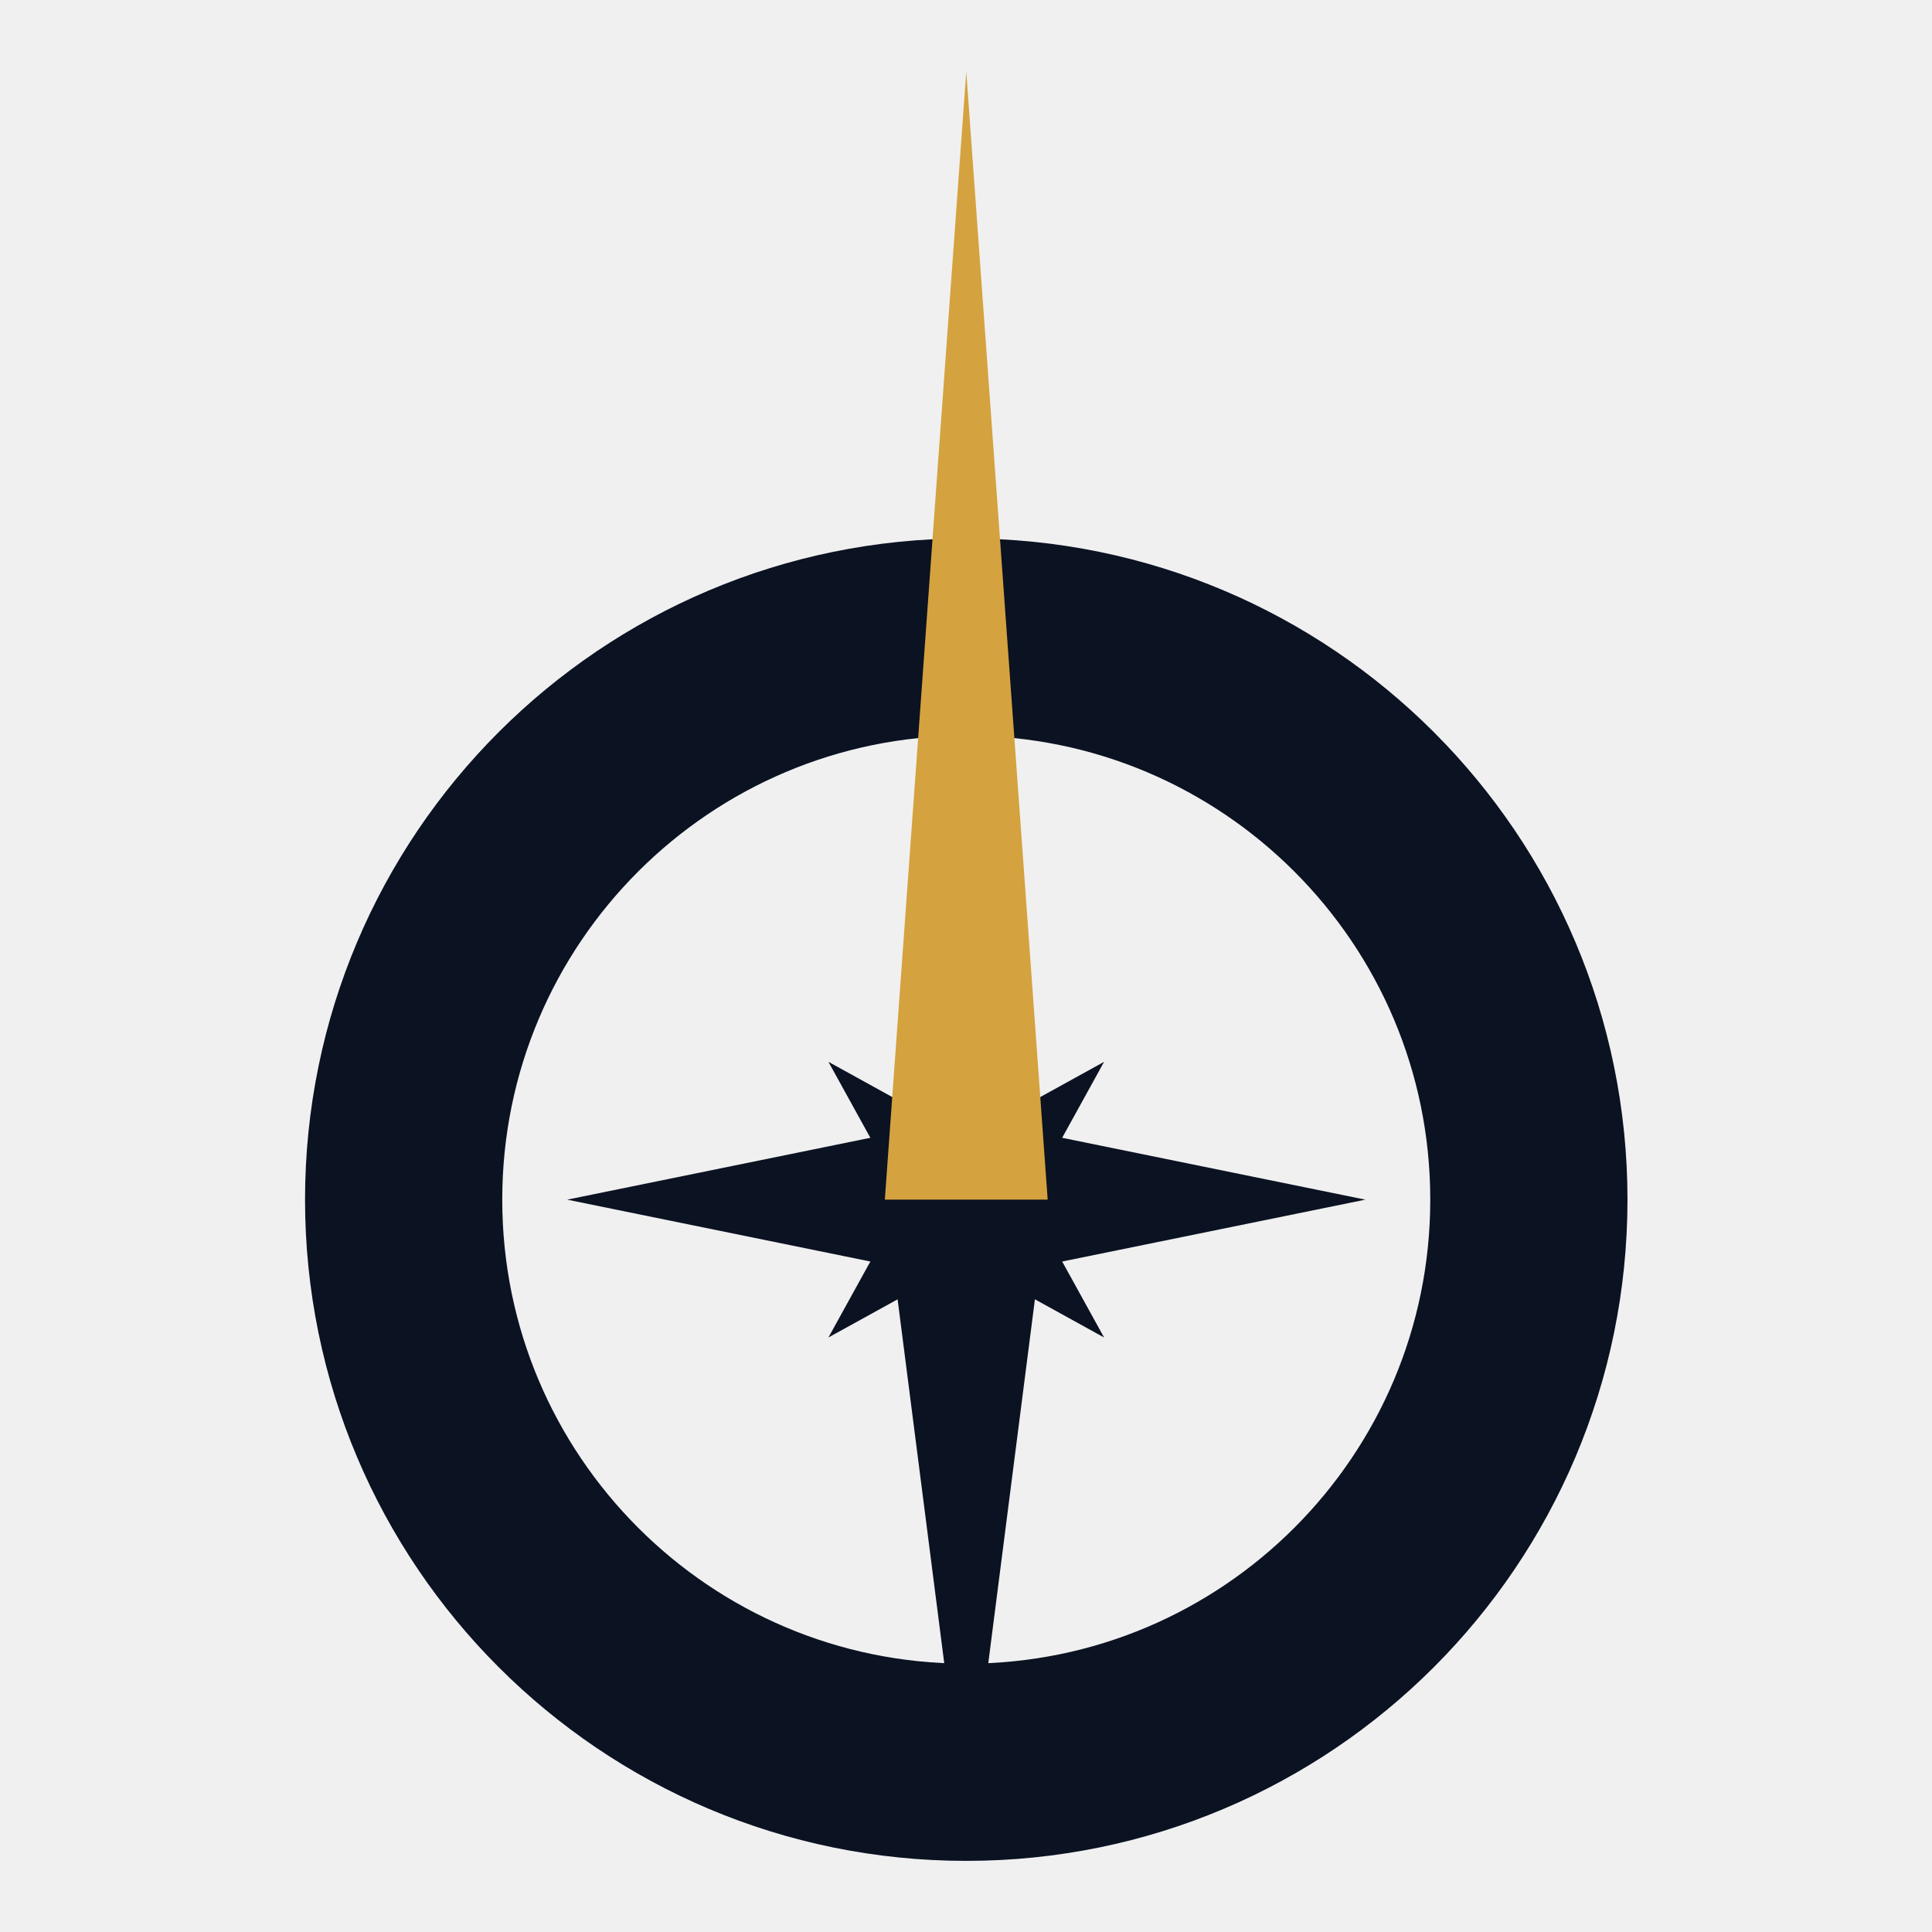
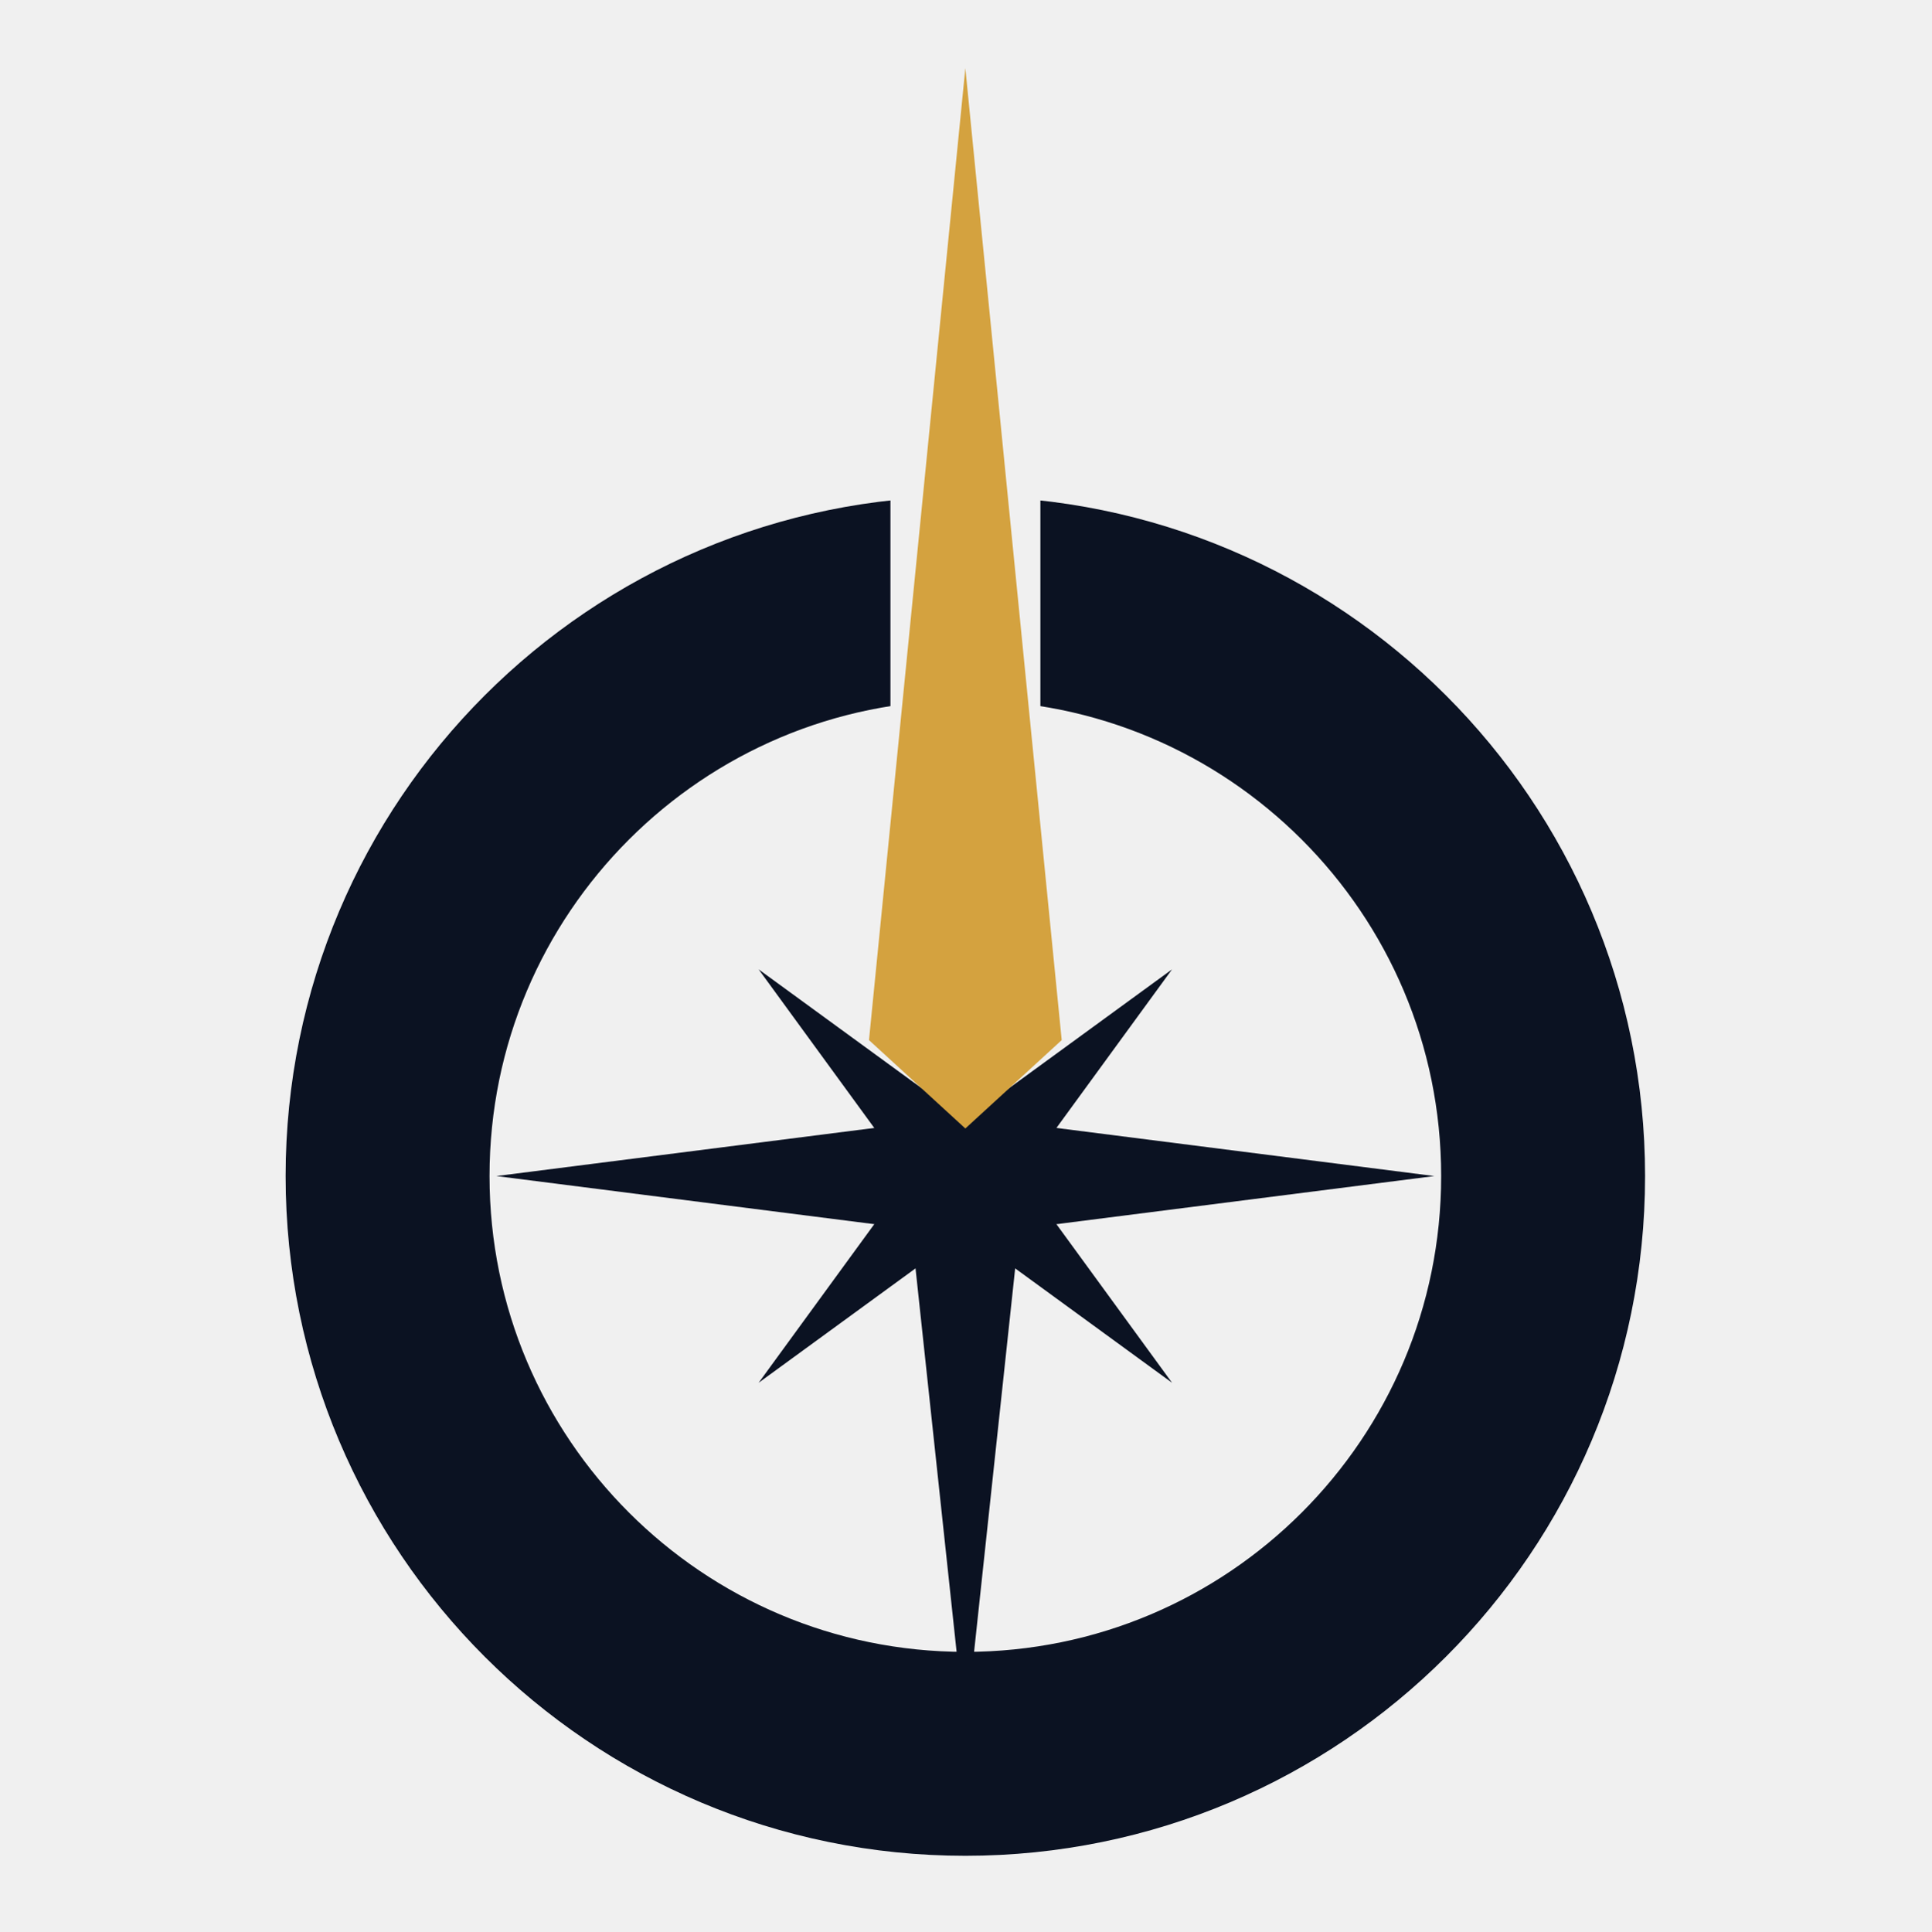
- <svg xmlns="http://www.w3.org/2000/svg" viewBox="0.0 0.0 149.0 149.0" width="149" height="149" role="img">
-   <circle cx="74.52" cy="92.52" r="43.39" fill="none" stroke="#0b1222" stroke-width="15.21" />
-   <path d="M77.59 95.59 L85.15 81.89 L71.45 89.45Z" fill="#0b1222" />
-   <path d="M71.45 95.59 L85.15 103.15 L77.59 89.45Z" fill="#0b1222" />
-   <path d="M71.45 89.45 L63.89 103.15 L77.59 95.59Z" fill="#0b1222" />
-   <path d="M77.59 89.45 L63.89 81.89 L71.45 95.59Z" fill="#0b1222" />
-   <path d="M74.52 98.80 L105.30 92.52 L74.52 86.24Z" fill="#0b1222" />
-   <path d="M74.52 86.24 L43.74 92.52 L74.52 98.80Z" fill="#0b1222" />
-   <path d="M68.24 92.52 L74.52 141.52 L80.80 92.52Z" fill="#0b1222" />
-   <path d="M80.80 92.52 L74.52 5.52 L68.24 92.52Z" fill="#d4a23f" />
+ <svg xmlns="http://www.w3.org/2000/svg" viewBox="0.0 0.0 144.9 144.9" width="145" height="145" role="img">
+   <mask id="c5" maskUnits="userSpaceOnUse" x="-29.57" y="-64.76" width="204.0" height="306.0">
+     <rect x="-29.57" y="-64.76" width="204.0" height="306.0" fill="#fff" />
+     <rect x="66.81" y="35.24" width="11.25" height="19.30" fill="#000" />
+   </mask>
+   <circle cx="72.43" cy="88.24" r="43.35" fill="none" stroke="#0b1222" stroke-width="15.30" mask="url(#c5)" />
+   <path d="M74.86 90.67 L87.94 72.73 L70.00 85.81Z" fill="#0b1222" />
+   <path d="M70.00 90.67 L87.94 103.75 L74.86 85.81Z" fill="#0b1222" />
+   <path d="M70.00 85.81 L56.92 103.75 L74.86 90.67Z" fill="#0b1222" />
+   <path d="M74.86 85.81 L56.92 72.73 L70.00 90.67Z" fill="#0b1222" />
+   <path d="M72.43 92.72 L107.62 88.24 L72.43 83.76Z" fill="#0b1222" />
+   <path d="M72.43 83.76 L37.24 88.24 L72.43 92.72Z" fill="#0b1222" />
+   <path d="M67.95 88.24 L72.43 130.06 L76.91 88.24Z" fill="#0b1222" />
+   <circle cx="72.43" cy="88.24" r="5.85" fill="#0b1222" />
+   <path d="M72.43 5.11 L79.66 78.04 L72.43 84.67 L65.20 78.04Z" fill="#d4a23f" />
</svg>
